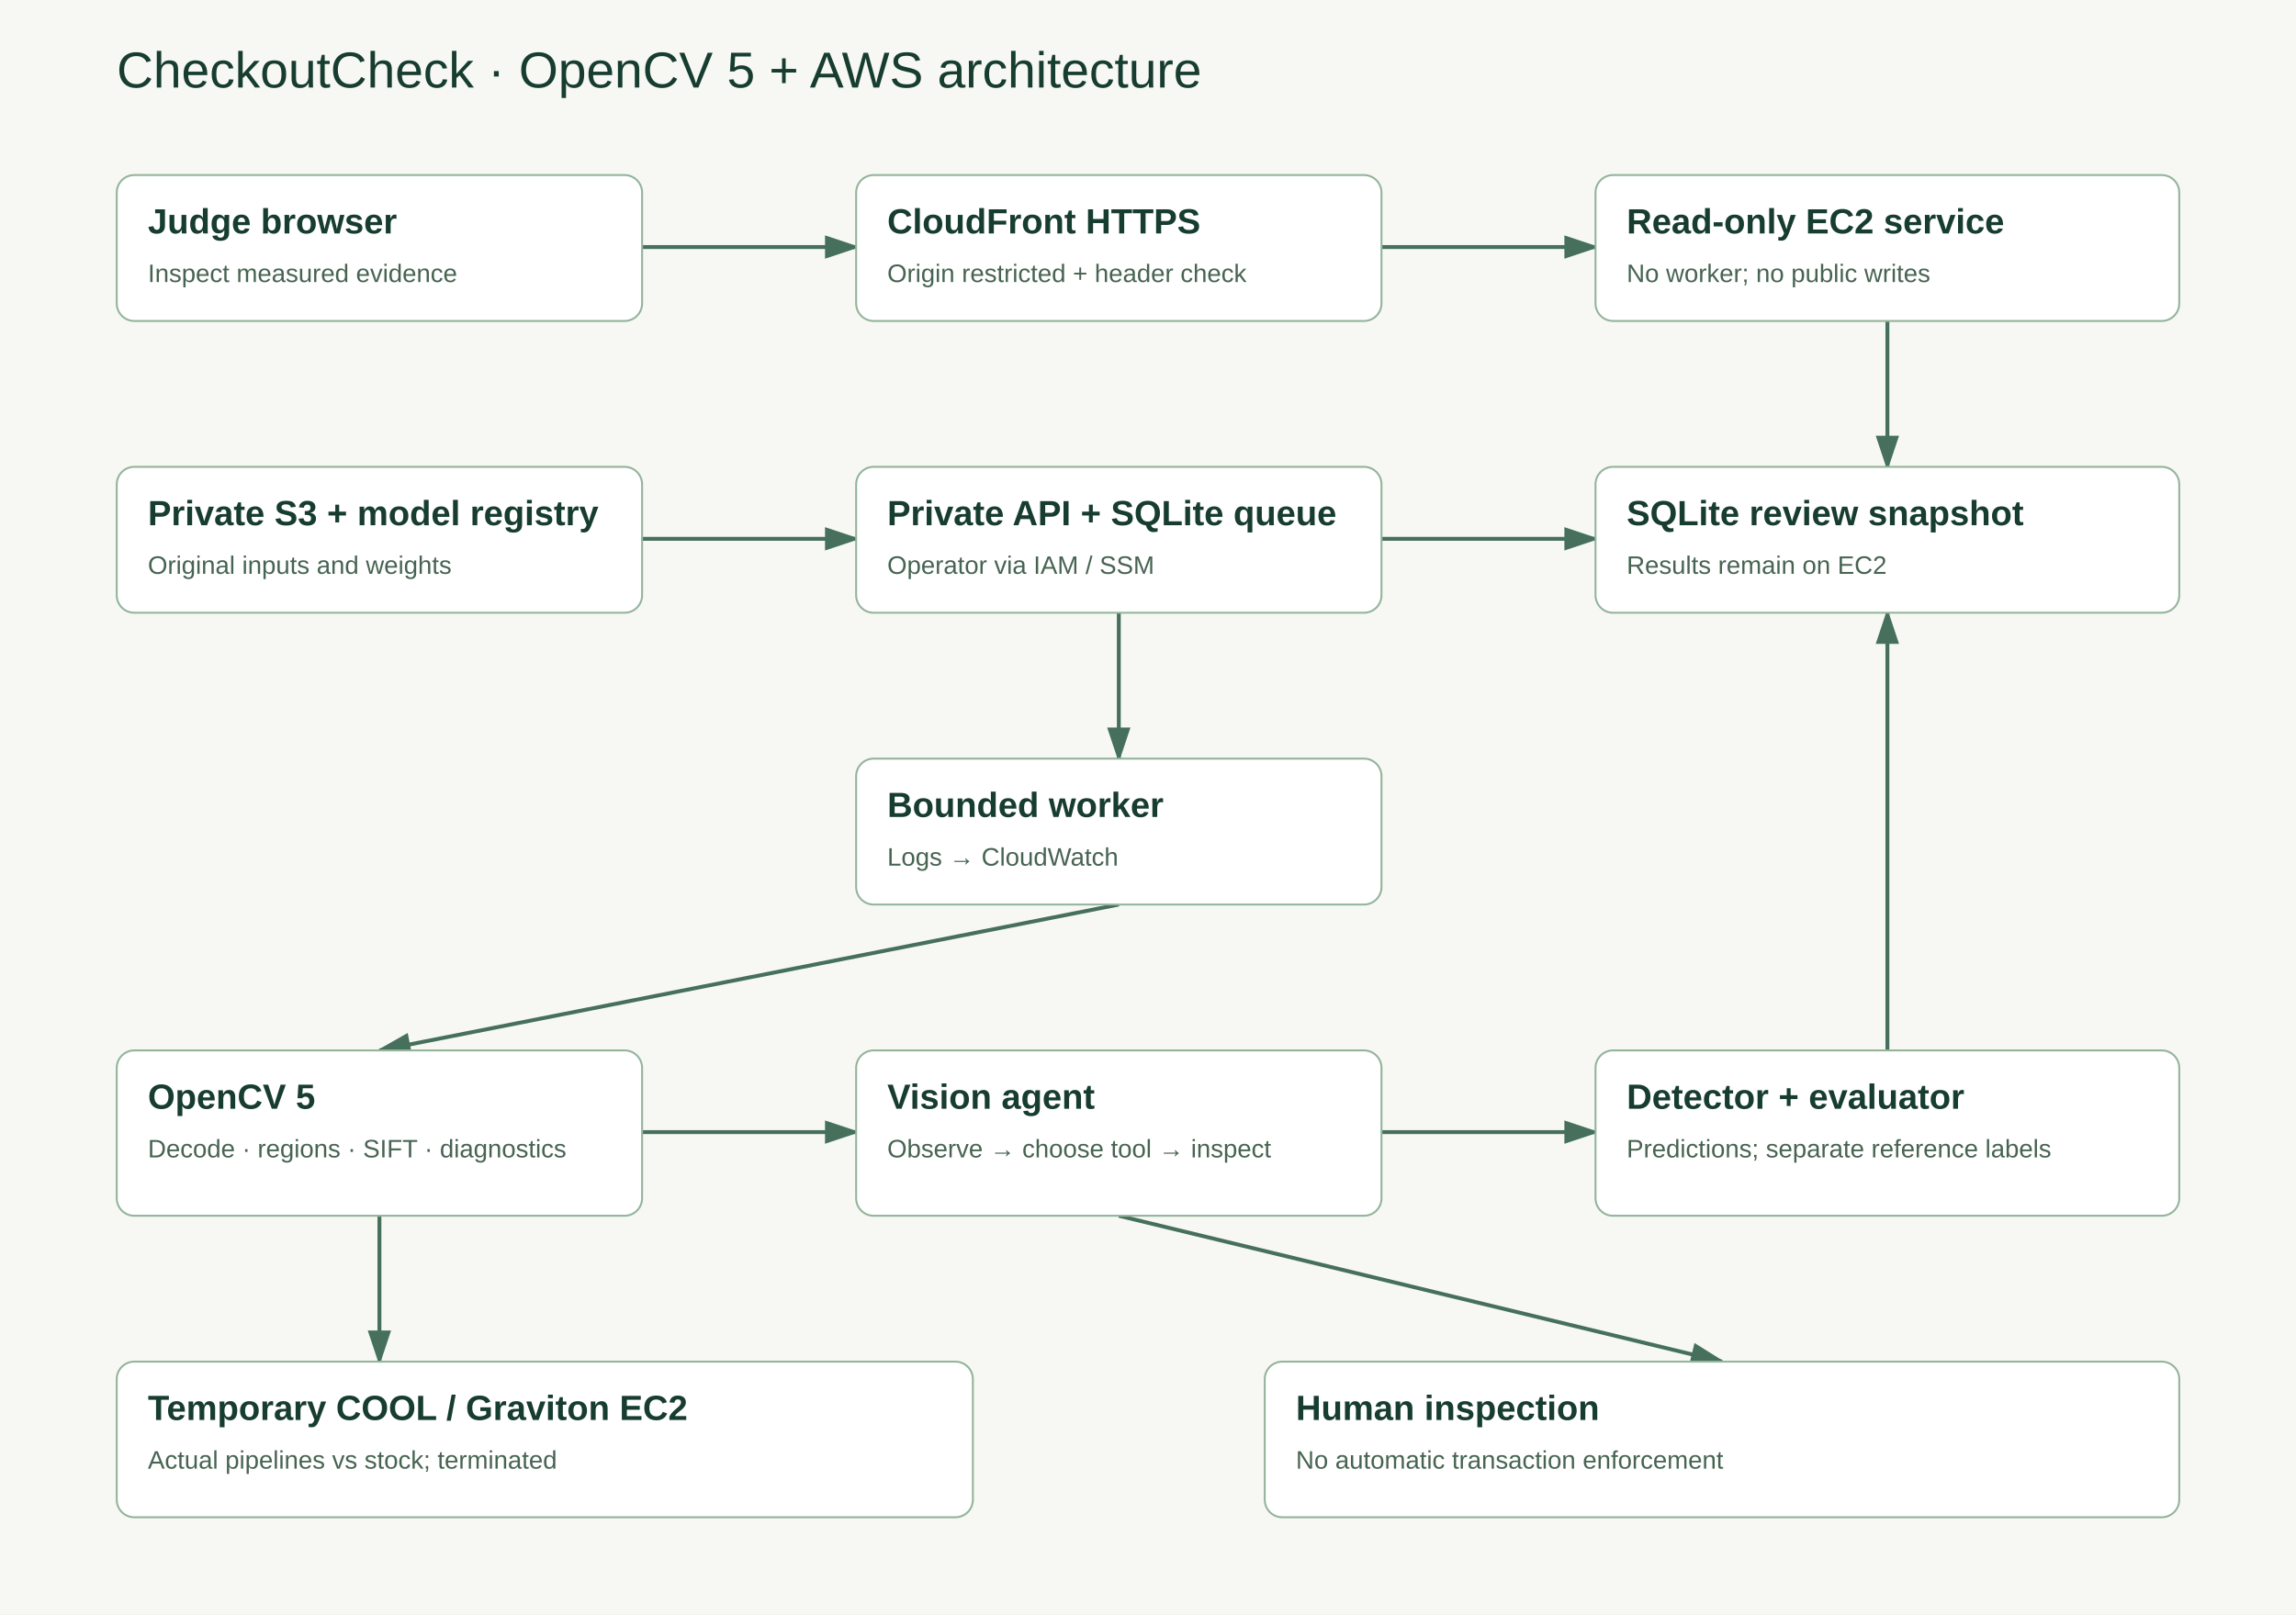
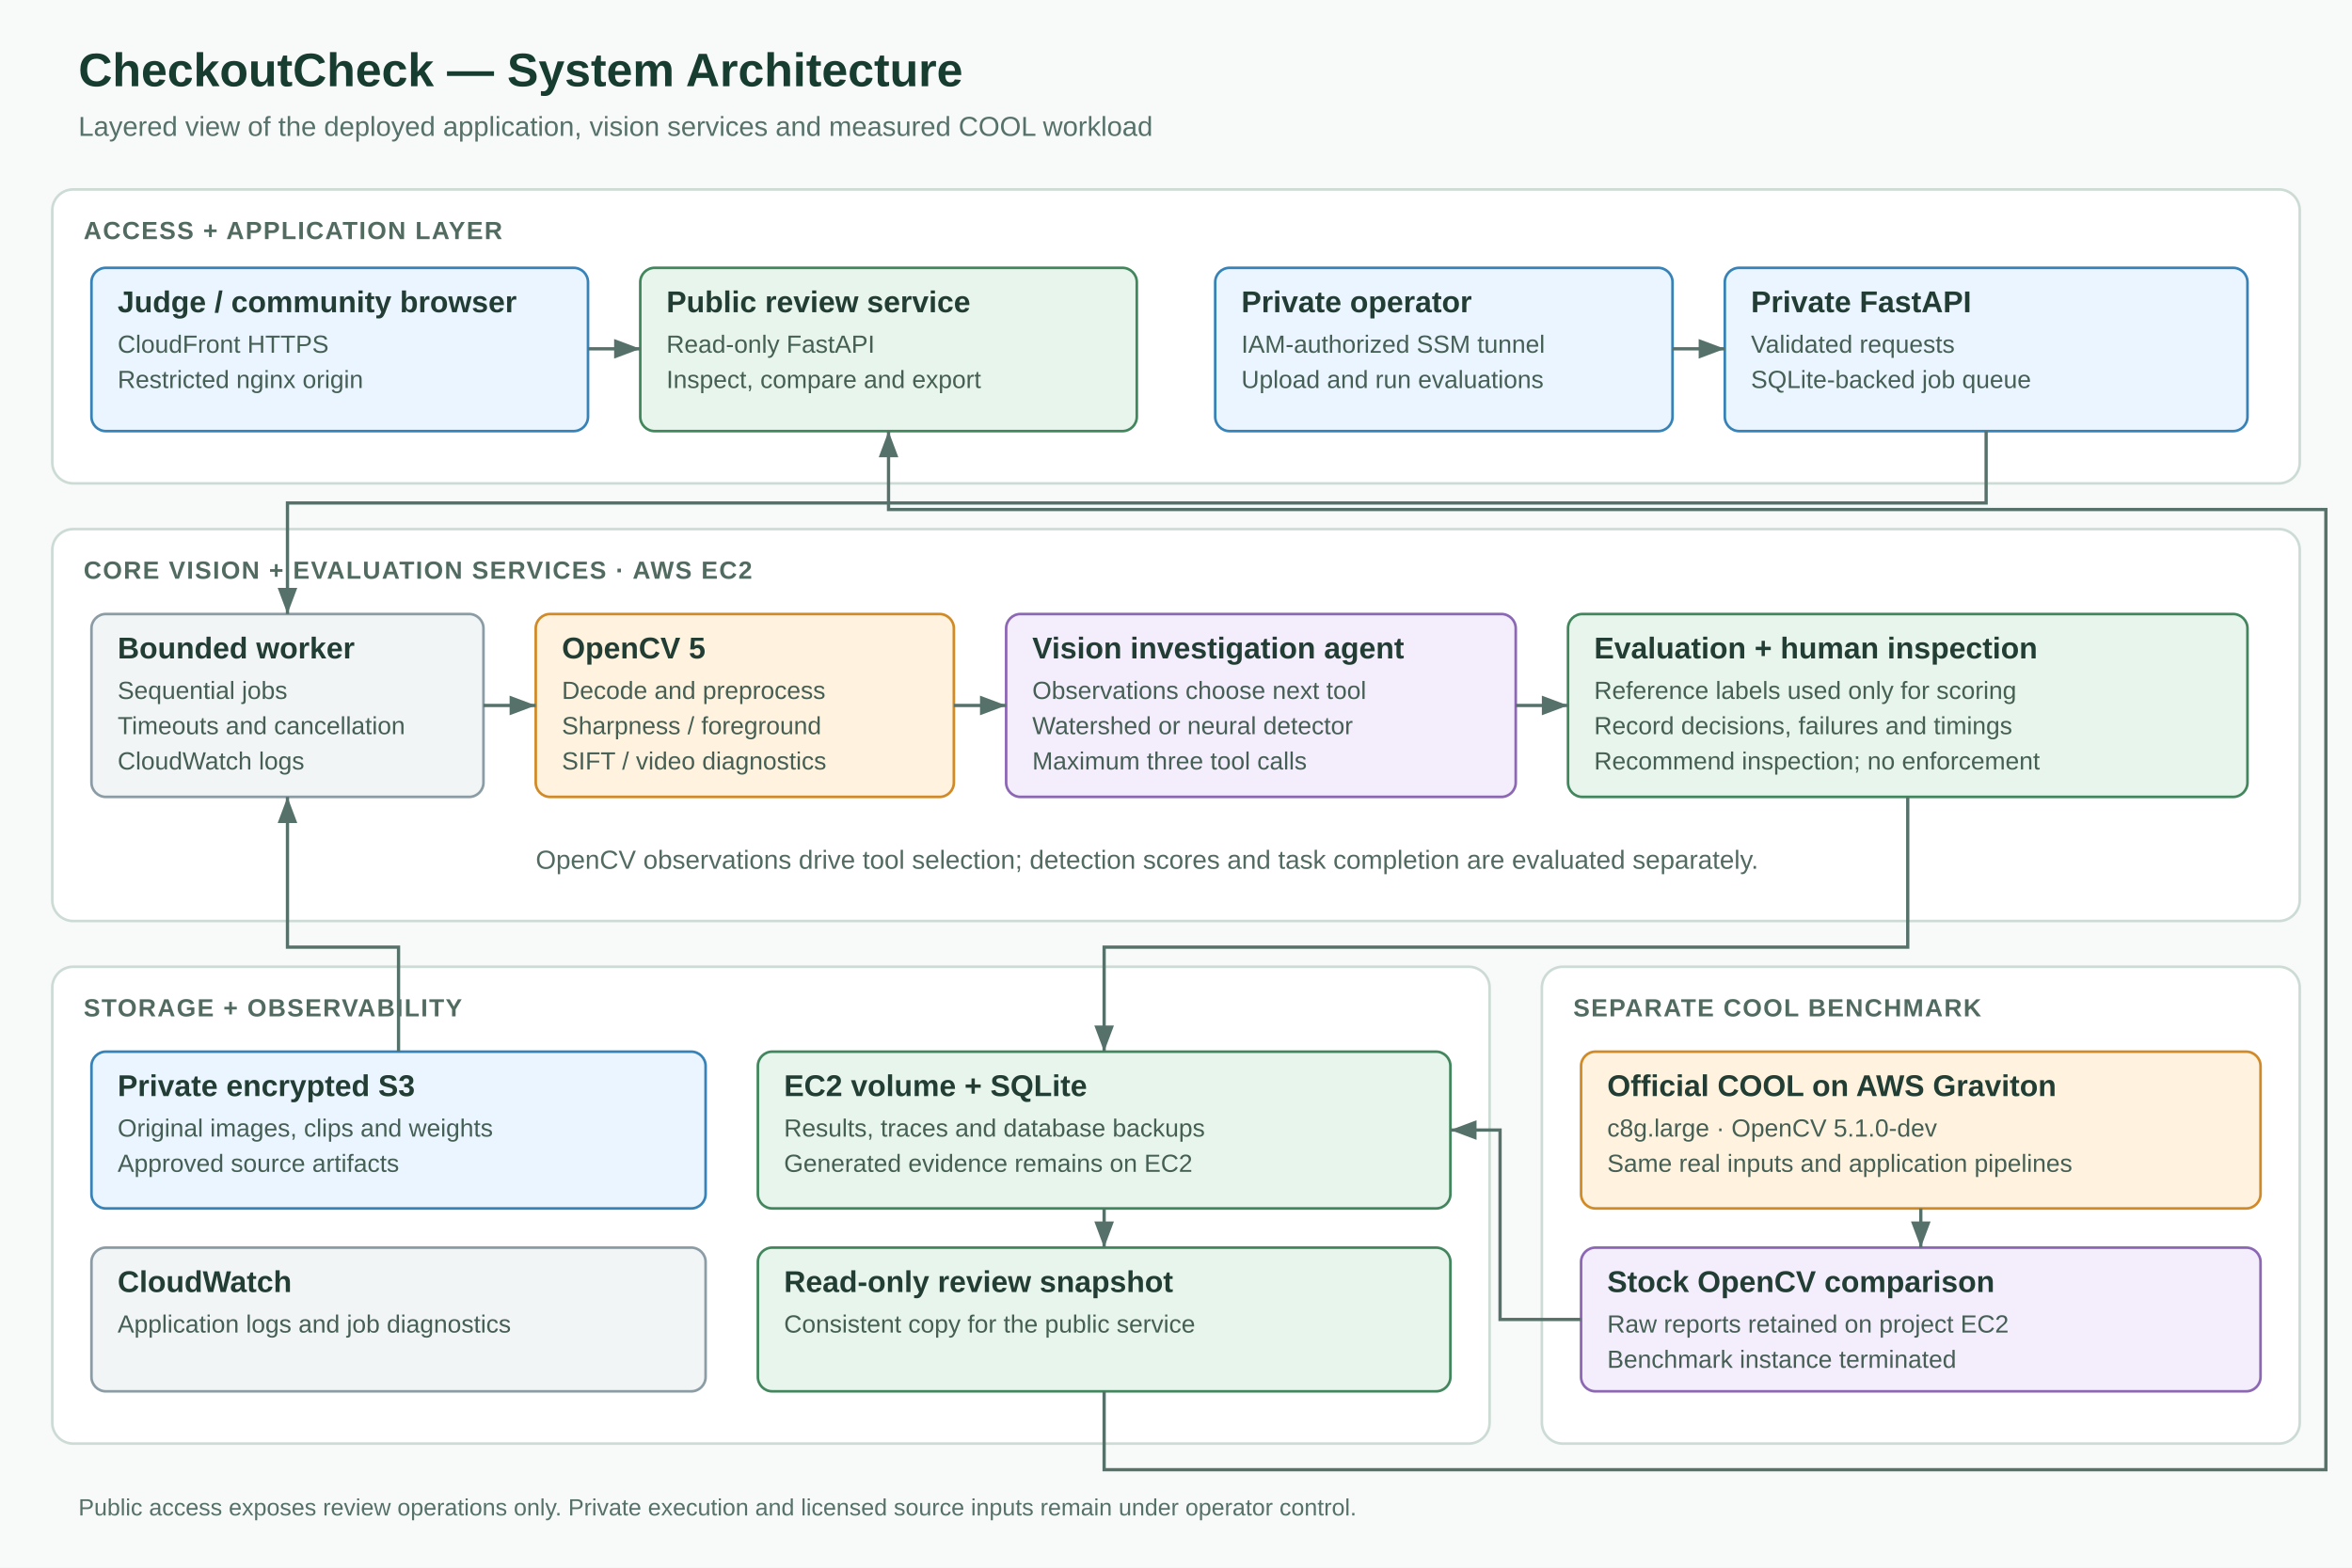
- <svg xmlns="http://www.w3.org/2000/svg" width="1180" height="830" viewBox="0 0 1180 830">
+ <svg xmlns="http://www.w3.org/2000/svg" width="1800" height="1200" viewBox="0 0 1800 1200">
  <defs>
-     <marker id="arrow" markerWidth="10" markerHeight="10" refX="8" refY="3" orient="auto">
-       <path d="M0,0 L0,6 L9,3 z" fill="#46705c" />
+     <marker id="a" markerWidth="10" markerHeight="10" refX="8" refY="3" orient="auto">
+       <path d="M0 0L0 6L8 3Z" fill="#56716a" />
    </marker>
  </defs>
-   <rect width="1180" height="830" fill="#f7f8f4" />
-   <text x="60" y="45" font-family="Arial" font-size="26" fill="#173c30">CheckoutCheck · OpenCV 5 + AWS architecture</text>
-   <path d="M330,127 L440,127" stroke="#46705c" stroke-width="2" fill="none" marker-end="url(#arrow)" />
-   <path d="M710,127 L820,127" stroke="#46705c" stroke-width="2" fill="none" marker-end="url(#arrow)" />
-   <path d="M970,165 L970,240" stroke="#46705c" stroke-width="2" fill="none" marker-end="url(#arrow)" />
-   <path d="M710,277 L820,277" stroke="#46705c" stroke-width="2" fill="none" marker-end="url(#arrow)" />
-   <path d="M330,277 L440,277" stroke="#46705c" stroke-width="2" fill="none" marker-end="url(#arrow)" />
-   <path d="M575,315 L575,390" stroke="#46705c" stroke-width="2" fill="none" marker-end="url(#arrow)" />
-   <path d="M575,465 L195,540" stroke="#46705c" stroke-width="2" fill="none" marker-end="url(#arrow)" />
-   <path d="M195,625 L195,700" stroke="#46705c" stroke-width="2" fill="none" marker-end="url(#arrow)" />
-   <path d="M330,582 L440,582" stroke="#46705c" stroke-width="2" fill="none" marker-end="url(#arrow)" />
-   <path d="M710,582 L820,582" stroke="#46705c" stroke-width="2" fill="none" marker-end="url(#arrow)" />
-   <path d="M970,540 L970,315" stroke="#46705c" stroke-width="2" fill="none" marker-end="url(#arrow)" />
-   <path d="M575,625 L885,700" stroke="#46705c" stroke-width="2" fill="none" marker-end="url(#arrow)" />
-   <rect x="60" y="90" width="270" height="75" rx="9" fill="white" stroke="#94b49b" />
-   <text x="76" y="120" font-family="Arial" font-size="18" font-weight="bold" fill="#173c30">Judge browser</text>
-   <text x="76" y="145" font-family="Arial" font-size="13" fill="#476452">Inspect measured evidence</text>
-   <rect x="440" y="90" width="270" height="75" rx="9" fill="white" stroke="#94b49b" />
-   <text x="456" y="120" font-family="Arial" font-size="18" font-weight="bold" fill="#173c30">CloudFront HTTPS</text>
-   <text x="456" y="145" font-family="Arial" font-size="13" fill="#476452">Origin restricted + header check</text>
-   <rect x="820" y="90" width="300" height="75" rx="9" fill="white" stroke="#94b49b" />
-   <text x="836" y="120" font-family="Arial" font-size="18" font-weight="bold" fill="#173c30">Read-only EC2 service</text>
-   <text x="836" y="145" font-family="Arial" font-size="13" fill="#476452">No worker; no public writes</text>
-   <rect x="820" y="240" width="300" height="75" rx="9" fill="white" stroke="#94b49b" />
-   <text x="836" y="270" font-family="Arial" font-size="18" font-weight="bold" fill="#173c30">SQLite review snapshot</text>
-   <text x="836" y="295" font-family="Arial" font-size="13" fill="#476452">Results remain on EC2</text>
-   <rect x="440" y="240" width="270" height="75" rx="9" fill="white" stroke="#94b49b" />
-   <text x="456" y="270" font-family="Arial" font-size="18" font-weight="bold" fill="#173c30">Private API + SQLite queue</text>
-   <text x="456" y="295" font-family="Arial" font-size="13" fill="#476452">Operator via IAM / SSM</text>
-   <rect x="60" y="240" width="270" height="75" rx="9" fill="white" stroke="#94b49b" />
-   <text x="76" y="270" font-family="Arial" font-size="18" font-weight="bold" fill="#173c30">Private S3 + model registry</text>
-   <text x="76" y="295" font-family="Arial" font-size="13" fill="#476452">Original inputs and weights</text>
-   <rect x="440" y="390" width="270" height="75" rx="9" fill="white" stroke="#94b49b" />
-   <text x="456" y="420" font-family="Arial" font-size="18" font-weight="bold" fill="#173c30">Bounded worker</text>
-   <text x="456" y="445" font-family="Arial" font-size="13" fill="#476452">Logs → CloudWatch</text>
-   <rect x="60" y="540" width="270" height="85" rx="9" fill="white" stroke="#94b49b" />
-   <text x="76" y="570" font-family="Arial" font-size="18" font-weight="bold" fill="#173c30">OpenCV 5</text>
-   <text x="76" y="595" font-family="Arial" font-size="13" fill="#476452">Decode · regions · SIFT · diagnostics</text>
-   <rect x="440" y="540" width="270" height="85" rx="9" fill="white" stroke="#94b49b" />
-   <text x="456" y="570" font-family="Arial" font-size="18" font-weight="bold" fill="#173c30">Vision agent</text>
-   <text x="456" y="595" font-family="Arial" font-size="13" fill="#476452">Observe → choose tool → inspect</text>
-   <rect x="820" y="540" width="300" height="85" rx="9" fill="white" stroke="#94b49b" />
-   <text x="836" y="570" font-family="Arial" font-size="18" font-weight="bold" fill="#173c30">Detector + evaluator</text>
-   <text x="836" y="595" font-family="Arial" font-size="13" fill="#476452">Predictions; separate reference labels</text>
-   <rect x="60" y="700" width="440" height="80" rx="9" fill="white" stroke="#94b49b" />
-   <text x="76" y="730" font-family="Arial" font-size="18" font-weight="bold" fill="#173c30">Temporary COOL / Graviton EC2</text>
-   <text x="76" y="755" font-family="Arial" font-size="13" fill="#476452">Actual pipelines vs stock; terminated</text>
-   <rect x="650" y="700" width="470" height="80" rx="9" fill="white" stroke="#94b49b" />
-   <text x="666" y="730" font-family="Arial" font-size="18" font-weight="bold" fill="#173c30">Human inspection</text>
-   <text x="666" y="755" font-family="Arial" font-size="13" fill="#476452">No automatic transaction enforcement</text>
+   <rect width="1800" height="1200" fill="#f8faf9" />
+   <text x="60" y="66" font-family="Arial" font-size="36" font-weight="bold" fill="#173c30">CheckoutCheck — System Architecture</text>
+   <text x="60" y="104" font-family="Arial" font-size="21" fill="#56716a">Layered view of the deployed application, vision services and measured COOL workload</text>
+   <rect x="40" y="145" width="1720" height="225" rx="16" fill="#fff" stroke="#cddbd5" stroke-width="2" />
+   <text x="64" y="183" font-family="Arial" font-size="19" font-weight="bold" letter-spacing="1" fill="#526b61">ACCESS + APPLICATION LAYER</text>
+   <rect x="70" y="205" width="380" height="125" rx="11" fill="#eaf5ff" stroke="#3782b6" stroke-width="2" />
+   <text x="90" y="239" font-family="Arial" font-size="23" font-weight="bold" fill="#223e34">Judge / community browser</text>
+   <text x="90" y="270" font-family="Arial" font-size="19" fill="#455f54">CloudFront HTTPS</text>
+   <text x="90" y="297" font-family="Arial" font-size="19" fill="#455f54">Restricted nginx origin</text>
+   <rect x="490" y="205" width="380" height="125" rx="11" fill="#e8f5ec" stroke="#41865c" stroke-width="2" />
+   <text x="510" y="239" font-family="Arial" font-size="23" font-weight="bold" fill="#223e34">Public review service</text>
+   <text x="510" y="270" font-family="Arial" font-size="19" fill="#455f54">Read-only FastAPI</text>
+   <text x="510" y="297" font-family="Arial" font-size="19" fill="#455f54">Inspect, compare and export</text>
+   <rect x="930" y="205" width="350" height="125" rx="11" fill="#eaf5ff" stroke="#3782b6" stroke-width="2" />
+   <text x="950" y="239" font-family="Arial" font-size="23" font-weight="bold" fill="#223e34">Private operator</text>
+   <text x="950" y="270" font-family="Arial" font-size="19" fill="#455f54">IAM-authorized SSM tunnel</text>
+   <text x="950" y="297" font-family="Arial" font-size="19" fill="#455f54">Upload and run evaluations</text>
+   <rect x="1320" y="205" width="400" height="125" rx="11" fill="#eaf5ff" stroke="#3782b6" stroke-width="2" />
+   <text x="1340" y="239" font-family="Arial" font-size="23" font-weight="bold" fill="#223e34">Private FastAPI</text>
+   <text x="1340" y="270" font-family="Arial" font-size="19" fill="#455f54">Validated requests</text>
+   <text x="1340" y="297" font-family="Arial" font-size="19" fill="#455f54">SQLite-backed job queue</text>
+   <path d="M450 267H490" fill="none" stroke="#56716a" stroke-width="2.5" marker-end="url(#a)" />
+   <path d="M1280 267H1320" fill="none" stroke="#56716a" stroke-width="2.5" marker-end="url(#a)" />
+   <rect x="40" y="405" width="1720" height="300" rx="16" fill="#fff" stroke="#cddbd5" stroke-width="2" />
+   <text x="64" y="443" font-family="Arial" font-size="19" font-weight="bold" letter-spacing="1" fill="#526b61">CORE VISION + EVALUATION SERVICES · AWS EC2</text>
+   <rect x="70" y="470" width="300" height="140" rx="11" fill="#f2f5f6" stroke="#8b9ca5" stroke-width="2" />
+   <text x="90" y="504" font-family="Arial" font-size="23" font-weight="bold" fill="#223e34">Bounded worker</text>
+   <text x="90" y="535" font-family="Arial" font-size="19" fill="#455f54">Sequential jobs</text>
+   <text x="90" y="562" font-family="Arial" font-size="19" fill="#455f54">Timeouts and cancellation</text>
+   <text x="90" y="589" font-family="Arial" font-size="19" fill="#455f54">CloudWatch logs</text>
+   <rect x="410" y="470" width="320" height="140" rx="11" fill="#fff3df" stroke="#d18a28" stroke-width="2" />
+   <text x="430" y="504" font-family="Arial" font-size="23" font-weight="bold" fill="#223e34">OpenCV 5</text>
+   <text x="430" y="535" font-family="Arial" font-size="19" fill="#455f54">Decode and preprocess</text>
+   <text x="430" y="562" font-family="Arial" font-size="19" fill="#455f54">Sharpness / foreground</text>
+   <text x="430" y="589" font-family="Arial" font-size="19" fill="#455f54">SIFT / video diagnostics</text>
+   <rect x="770" y="470" width="390" height="140" rx="11" fill="#f3edfc" stroke="#8c67b4" stroke-width="2" />
+   <text x="790" y="504" font-family="Arial" font-size="23" font-weight="bold" fill="#223e34">Vision investigation agent</text>
+   <text x="790" y="535" font-family="Arial" font-size="19" fill="#455f54">Observations choose next tool</text>
+   <text x="790" y="562" font-family="Arial" font-size="19" fill="#455f54">Watershed or neural detector</text>
+   <text x="790" y="589" font-family="Arial" font-size="19" fill="#455f54">Maximum three tool calls</text>
+   <rect x="1200" y="470" width="520" height="140" rx="11" fill="#e8f5ec" stroke="#41865c" stroke-width="2" />
+   <text x="1220" y="504" font-family="Arial" font-size="23" font-weight="bold" fill="#223e34">Evaluation + human inspection</text>
+   <text x="1220" y="535" font-family="Arial" font-size="19" fill="#455f54">Reference labels used only for scoring</text>
+   <text x="1220" y="562" font-family="Arial" font-size="19" fill="#455f54">Record decisions, failures and timings</text>
+   <text x="1220" y="589" font-family="Arial" font-size="19" fill="#455f54">Recommend inspection; no enforcement</text>
+   <path d="M1520 330V385H220V470" fill="none" stroke="#56716a" stroke-width="2.5" marker-end="url(#a)" />
+   <path d="M370 540H410" fill="none" stroke="#56716a" stroke-width="2.5" marker-end="url(#a)" />
+   <path d="M730 540H770" fill="none" stroke="#56716a" stroke-width="2.5" marker-end="url(#a)" />
+   <path d="M1160 540H1200" fill="none" stroke="#56716a" stroke-width="2.5" marker-end="url(#a)" />
+   <text x="410" y="665" font-family="Arial" font-size="20" fill="#526b61">OpenCV observations drive tool selection; detection scores and task completion are evaluated separately.</text>
+   <rect x="40" y="740" width="1100" height="365" rx="16" fill="#fff" stroke="#cddbd5" stroke-width="2" />
+   <text x="64" y="778" font-family="Arial" font-size="19" font-weight="bold" letter-spacing="1" fill="#526b61">STORAGE + OBSERVABILITY</text>
+   <rect x="70" y="805" width="470" height="120" rx="11" fill="#eaf5ff" stroke="#3782b6" stroke-width="2" />
+   <text x="90" y="839" font-family="Arial" font-size="23" font-weight="bold" fill="#223e34">Private encrypted S3</text>
+   <text x="90" y="870" font-family="Arial" font-size="19" fill="#455f54">Original images, clips and weights</text>
+   <text x="90" y="897" font-family="Arial" font-size="19" fill="#455f54">Approved source artifacts</text>
+   <rect x="580" y="805" width="530" height="120" rx="11" fill="#e8f5ec" stroke="#41865c" stroke-width="2" />
+   <text x="600" y="839" font-family="Arial" font-size="23" font-weight="bold" fill="#223e34">EC2 volume + SQLite</text>
+   <text x="600" y="870" font-family="Arial" font-size="19" fill="#455f54">Results, traces and database backups</text>
+   <text x="600" y="897" font-family="Arial" font-size="19" fill="#455f54">Generated evidence remains on EC2</text>
+   <rect x="70" y="955" width="470" height="110" rx="11" fill="#f2f5f6" stroke="#8b9ca5" stroke-width="2" />
+   <text x="90" y="989" font-family="Arial" font-size="23" font-weight="bold" fill="#223e34">CloudWatch</text>
+   <text x="90" y="1020" font-family="Arial" font-size="19" fill="#455f54">Application logs and job diagnostics</text>
+   <rect x="580" y="955" width="530" height="110" rx="11" fill="#e8f5ec" stroke="#41865c" stroke-width="2" />
+   <text x="600" y="989" font-family="Arial" font-size="23" font-weight="bold" fill="#223e34">Read-only review snapshot</text>
+   <text x="600" y="1020" font-family="Arial" font-size="19" fill="#455f54">Consistent copy for the public service</text>
+   <path d="M305 805V725H220V610" fill="none" stroke="#56716a" stroke-width="2.5" marker-end="url(#a)" />
+   <path d="M1460 610V725H845V805" fill="none" stroke="#56716a" stroke-width="2.5" marker-end="url(#a)" />
+   <path d="M845 925V955" fill="none" stroke="#56716a" stroke-width="2.5" marker-end="url(#a)" />
+   <path d="M845 1065V1125H1780V390H680V330" fill="none" stroke="#56716a" stroke-width="2.5" marker-end="url(#a)" />
+   <rect x="1180" y="740" width="580" height="365" rx="16" fill="#fff" stroke="#cddbd5" stroke-width="2" />
+   <text x="1204" y="778" font-family="Arial" font-size="19" font-weight="bold" letter-spacing="1" fill="#526b61">SEPARATE COOL BENCHMARK</text>
+   <rect x="1210" y="805" width="520" height="120" rx="11" fill="#fff3df" stroke="#d18a28" stroke-width="2" />
+   <text x="1230" y="839" font-family="Arial" font-size="23" font-weight="bold" fill="#223e34">Official COOL on AWS Graviton</text>
+   <text x="1230" y="870" font-family="Arial" font-size="19" fill="#455f54">c8g.large · OpenCV 5.1.0-dev</text>
+   <text x="1230" y="897" font-family="Arial" font-size="19" fill="#455f54">Same real inputs and application pipelines</text>
+   <rect x="1210" y="955" width="520" height="110" rx="11" fill="#f3edfc" stroke="#8c67b4" stroke-width="2" />
+   <text x="1230" y="989" font-family="Arial" font-size="23" font-weight="bold" fill="#223e34">Stock OpenCV comparison</text>
+   <text x="1230" y="1020" font-family="Arial" font-size="19" fill="#455f54">Raw reports retained on project EC2</text>
+   <text x="1230" y="1047" font-family="Arial" font-size="19" fill="#455f54">Benchmark instance terminated</text>
+   <path d="M1470 925V955" fill="none" stroke="#56716a" stroke-width="2.5" marker-end="url(#a)" />
+   <path d="M1210 1010H1148V865H1110" fill="none" stroke="#56716a" stroke-width="2.5" marker-end="url(#a)" />
+   <text x="60" y="1160" font-family="Arial" font-size="18" fill="#56716a">Public access exposes review operations only. Private execution and licensed source inputs remain under operator control.</text>
</svg>
